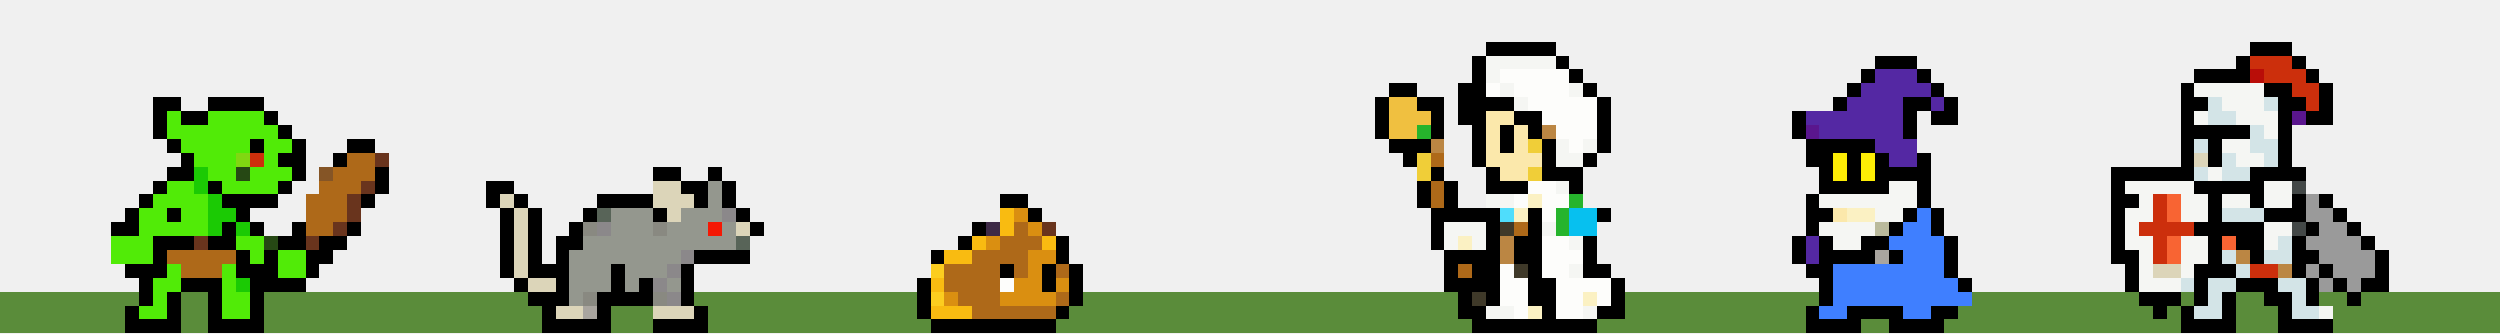
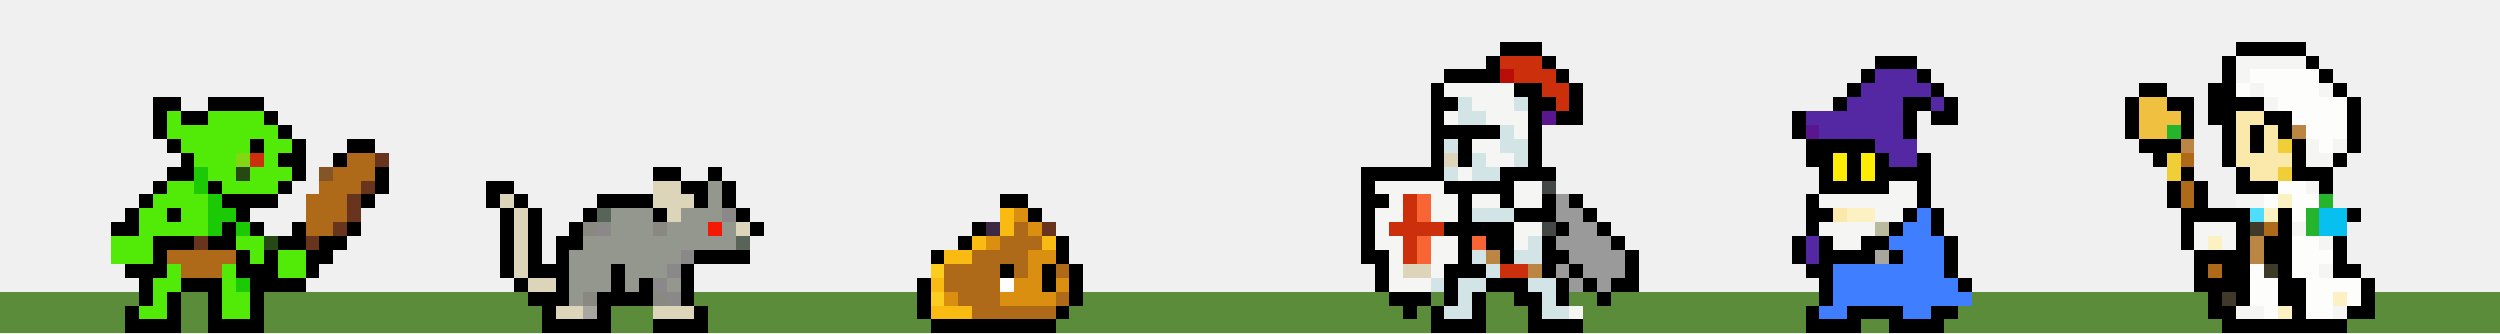
<svg xmlns="http://www.w3.org/2000/svg" viewBox="0 0 180 24" width="960" height="128" shape-rendering="crispEdges">
  <defs>
    <filter id="flash">
      <feFlood flood-color="#ffffff" />
      <feComposite operator="in" in2="SourceAlpha" />
    </filter>
    <filter id="hit" color-interpolation-filters="sRGB">
      <feComponentTransfer>
        <feFuncR type="gamma" exponent="0.6" />
        <feFuncG type="gamma" exponent="0.6" />
        <feFuncB type="gamma" exponent="0.6" />
      </feComponentTransfer>
    </filter>
    <g id="a0">
      <path fill="#000000" d="M5 7h2v1h-2zM9 7h4v1h-4zM5 8h1v1h-1zM7 8h2v1h-2zM13 8h1v1h-1zM5 9h1v1h-1zM14 9h1v1h-1zM6 10h1v1h-1zM12 10h1v1h-1zM15 10h1v1h-1zM19 10h2v1h-2zM7 11h1v1h-1zM14 11h2v1h-2zM18 11h1v1h-1zM6 12h2v1h-2zM15 12h1v1h-1zM21 12h1v1h-1zM5 13h1v1h-1zM9 13h1v1h-1zM14 13h1v1h-1zM21 13h1v1h-1zM4 14h1v1h-1zM10 14h4v1h-4zM20 14h1v1h-1zM3 15h1v1h-1zM6 15h1v1h-1zM11 15h1v1h-1zM2 16h2v1h-2zM10 16h1v1h-1zM12 16h1v1h-1zM15 16h1v1h-1zM19 16h1v1h-1zM5 17h3v1h-3zM9 17h2v1h-2zM14 17h2v1h-2zM17 17h2v1h-2zM5 18h1v1h-1zM11 18h1v1h-1zM13 18h1v1h-1zM16 18h2v1h-2zM3 19h3v1h-3zM11 19h3v1h-3zM16 19h1v1h-1zM4 20h1v1h-1zM7 20h3v1h-3zM12 20h4v1h-4zM4 21h1v1h-1zM6 21h1v1h-1zM9 21h1v1h-1zM12 21h1v1h-1zM3 22h1v1h-1zM6 22h1v1h-1zM9 22h1v1h-1zM12 22h1v1h-1zM3 23h4v1h-4zM9 23h4v1h-4z" />
      <path fill="#1bca04" d="M8 12h1v1h-1zM8 13h1v1h-1zM9 14h1v1h-1zM9 15h2v1h-2zM9 16h1v1h-1zM11 16h1v1h-1zM11 20h1v1h-1z" />
      <path fill="#264814" d="M11 12h1v1h-1zM13 17h1v1h-1z" />
      <path fill="#51eb07" d="M6 8h1v1h-1zM9 8h4v1h-4zM6 9h8v1h-8zM7 10h5v1h-5zM13 10h2v1h-2zM8 11h3v1h-3zM13 11h1v1h-1zM9 12h2v1h-2zM12 12h3v1h-3zM6 13h2v1h-2zM10 13h4v1h-4zM5 14h4v1h-4zM4 15h2v1h-2zM7 15h2v1h-2zM4 16h5v1h-5zM2 17h3v1h-3zM11 17h2v1h-2zM2 18h3v1h-3zM12 18h1v1h-1zM14 18h2v1h-2zM6 19h1v1h-1zM10 19h1v1h-1zM14 19h2v1h-2zM5 20h2v1h-2zM10 20h1v1h-1zM5 21h1v1h-1zM10 21h2v1h-2zM4 22h2v1h-2zM10 22h2v1h-2z" />
      <path fill="#69341d" d="M21 11h1v1h-1zM20 13h1v1h-1zM19 14h1v1h-1zM19 15h1v1h-1zM18 16h1v1h-1zM8 17h1v1h-1zM16 17h1v1h-1z" />
      <path fill="#81d712" d="M11 11h1v1h-1z" />
      <path fill="#855526" d="M17 12h1v1h-1z" />
      <path fill="#ae6919" d="M19 11h2v1h-2zM18 12h3v1h-3zM17 13h3v1h-3zM16 14h3v1h-3zM16 15h3v1h-3zM16 16h2v1h-2zM6 18h5v1h-5zM7 19h3v1h-3z" />
      <path fill="#cc2f0c" d="M12 11h1v1h-1z" />
    </g>
    <clipPath id="a0u">
      <rect x="0" y="0" width="24" height="15" />
    </clipPath>
    <clipPath id="a0l">
      <rect x="0" y="16" width="24" height="8" />
    </clipPath>
    <clipPath id="a0h0">
      <rect x="0" y="7" width="24" height="9" />
    </clipPath>
    <clipPath id="a0h1">
      <rect x="0" y="16" width="24" height="8" />
    </clipPath>
    <g id="a1">
      <path fill="#000000" d="M14 12h2v1h-2zM18 12h1v1h-1zM2 13h2v1h-2zM16 13h2v1h-2zM19 13h1v1h-1zM2 14h1v1h-1zM4 14h1v1h-1zM10 14h4v1h-4zM17 14h1v1h-1zM19 14h1v1h-1zM3 15h1v1h-1zM5 15h1v1h-1zM9 15h1v1h-1zM14 15h1v1h-1zM20 15h1v1h-1zM3 16h1v1h-1zM5 16h1v1h-1zM8 16h1v1h-1zM21 16h1v1h-1zM3 17h1v1h-1zM5 17h1v1h-1zM7 17h2v1h-2zM3 18h1v1h-1zM5 18h1v1h-1zM7 18h1v1h-1zM17 18h4v1h-4zM3 19h1v1h-1zM5 19h3v1h-3zM11 19h1v1h-1zM16 19h1v1h-1zM4 20h1v1h-1zM7 20h1v1h-1zM11 20h1v1h-1zM13 20h1v1h-1zM16 20h1v1h-1zM5 21h3v1h-3zM10 21h4v1h-4zM16 21h1v1h-1zM6 22h1v1h-1zM10 22h1v1h-1zM17 22h1v1h-1zM6 23h5v1h-5zM14 23h4v1h-4z" />
      <path fill="#586458" d="M10 15h1v1h-1zM20 17h1v1h-1z" />
      <path fill="#898981" d="M9 16h1v1h-1zM14 16h1v1h-1zM9 21h1v1h-1zM14 21h1v1h-1z" />
      <path fill="#8b888a" d="M19 15h1v1h-1zM10 16h1v1h-1zM16 18h1v1h-1zM15 19h1v1h-1zM14 20h1v1h-1zM15 21h1v1h-1z" />
      <path fill="#94978e" d="M18 13h1v1h-1zM18 14h1v1h-1zM11 15h3v1h-3zM16 15h3v1h-3zM11 16h3v1h-3zM15 16h3v1h-3zM19 16h1v1h-1zM9 17h11v1h-11zM8 18h8v1h-8zM8 19h3v1h-3zM12 19h3v1h-3zM8 20h3v1h-3zM12 20h1v1h-1zM15 20h1v1h-1zM8 21h1v1h-1z" />
      <path fill="#a9a59f" d="M9 22h1v1h-1z" />
      <path fill="#dcd5b9" d="M14 13h2v1h-2zM3 14h1v1h-1zM14 14h3v1h-3zM4 15h1v1h-1zM15 15h1v1h-1zM4 16h1v1h-1zM20 16h1v1h-1zM4 17h1v1h-1zM4 18h1v1h-1zM4 19h1v1h-1zM5 20h2v1h-2zM7 22h2v1h-2zM14 22h3v1h-3z" />
      <path fill="#f51804" d="M18 16h1v1h-1z" />
    </g>
    <clipPath id="a1u">
      <rect x="0" y="0" width="24" height="18" />
    </clipPath>
    <clipPath id="a1l">
      <rect x="0" y="19" width="24" height="5" />
    </clipPath>
    <g id="a2">
      <path fill="#000000" d="M12 14h2v1h-2zM14 15h1v1h-1zM10 16h1v1h-1zM9 17h1v1h-1zM16 17h1v1h-1zM7 18h1v1h-1zM16 18h1v1h-1zM12 19h1v1h-1zM15 19h1v1h-1zM17 19h1v1h-1zM6 20h1v1h-1zM15 20h1v1h-1zM17 20h1v1h-1zM6 21h1v1h-1zM17 21h1v1h-1zM6 22h1v1h-1zM16 22h1v1h-1zM7 23h9v1h-9z" />
      <path fill="#3d2946" d="M11 16h1v1h-1z" />
      <path fill="#69341d" d="M15 16h1v1h-1z" />
      <path fill="#ae6919" d="M13 16h1v1h-1zM12 17h3v1h-3zM10 18h4v1h-4zM8 19h4v1h-4zM13 19h1v1h-1zM16 19h1v1h-1zM8 20h4v1h-4zM9 21h3v1h-3zM16 21h1v1h-1zM10 22h6v1h-6z" />
      <path fill="#da8f11" d="M13 15h1v1h-1zM14 16h1v1h-1zM11 17h1v1h-1zM14 18h2v1h-2zM14 19h1v1h-1zM13 20h2v1h-2zM16 20h1v1h-1zM8 21h1v1h-1zM12 21h4v1h-4z" />
      <path fill="#f9bb11" d="M12 15h1v1h-1zM12 16h1v1h-1zM10 17h1v1h-1zM15 17h1v1h-1zM8 18h2v1h-2zM7 20h1v1h-1zM7 22h3v1h-3z" />
      <path fill="#fccd1f" d="M7 19h1v1h-1zM7 21h1v1h-1z" />
      <path fill="#fdfdfb" d="M12 20h1v1h-1z" />
    </g>
    <clipPath id="a2u">
      <rect x="0" y="0" width="24" height="19" />
    </clipPath>
    <clipPath id="a2l">
      <rect x="0" y="20" width="24" height="4" />
    </clipPath>
    <g id="a3">
      <path fill="#000000" d="M9 3h3v1h-3zM8 4h1v1h-1zM12 4h1v1h-1zM7 5h1v1h-1zM12 5h4v1h-4zM6 6h1v1h-1zM9 6h2v1h-2zM16 6h1v1h-1zM6 7h1v1h-1zM8 7h2v1h-2zM15 7h2v1h-2zM6 8h2v1h-2zM9 8h1v1h-1zM16 8h1v1h-1zM9 9h1v1h-1zM12 9h5v1h-5zM9 10h1v1h-1zM14 10h1v1h-1zM16 10h1v1h-1zM9 11h1v1h-1zM14 11h1v1h-1zM16 11h1v1h-1zM8 12h4v1h-4zM16 12h6v1h-6zM11 13h5v1h-5zM21 13h1v1h-1zM6 14h1v1h-1zM8 14h1v1h-1zM11 14h1v1h-1zM14 14h1v1h-1zM20 14h2v1h-2zM5 15h1v1h-1zM8 15h3v1h-3zM14 15h1v1h-1zM21 15h1v1h-1zM4 16h1v1h-1zM7 16h1v1h-1zM11 16h5v1h-5zM21 16h1v1h-1zM3 17h1v1h-1zM8 17h1v1h-1zM11 17h2v1h-2zM14 17h1v1h-1zM21 17h1v1h-1zM2 18h1v1h-1zM7 18h2v1h-2zM11 18h1v1h-1zM14 18h1v1h-1zM20 18h2v1h-2zM2 19h1v1h-1zM6 19h1v1h-1zM8 19h1v1h-1zM13 19h3v1h-3zM20 19h1v1h-1zM2 20h2v1h-2zM5 20h1v1h-1zM7 20h1v1h-1zM10 20h3v1h-3zM15 20h1v1h-1zM20 20h1v1h-1zM4 21h1v1h-1zM7 21h1v1h-1zM9 21h2v1h-2zM13 21h1v1h-1zM15 21h1v1h-1zM17 21h3v1h-3zM9 22h1v1h-1zM13 22h1v1h-1zM16 22h1v1h-1zM18 22h1v1h-1zM6 23h4v1h-4zM13 23h4v1h-4z" />
      <path fill="#434847" d="M8 13h1v1h-1zM8 16h1v1h-1z" />
      <path fill="#5a168e" d="M8 8h1v1h-1z" />
      <path fill="#b90d08" d="M11 5h1v1h-1z" />
      <path fill="#bb8643" d="M12 18h1v1h-1zM9 19h1v1h-1z" />
      <path fill="#cc2f0c" d="M9 4h3v1h-3zM8 5h3v1h-3zM7 6h2v1h-2zM7 7h1v1h-1zM18 14h1v1h-1zM18 15h1v1h-1zM16 16h4v1h-4zM18 17h1v1h-1zM18 18h1v1h-1zM10 19h2v1h-2z" />
      <path fill="#d3e4e7" d="M10 7h1v1h-1zM14 7h1v1h-1zM13 8h2v1h-2zM11 9h1v1h-1zM10 10h2v1h-2zM15 10h1v1h-1zM10 11h1v1h-1zM13 11h1v1h-1zM12 12h2v1h-2zM15 12h1v1h-1zM11 15h3v1h-3zM9 17h1v1h-1zM9 18h2v1h-2zM13 18h1v1h-1zM12 19h1v1h-1zM8 20h2v1h-2zM13 20h2v1h-2zM16 20h1v1h-1zM8 21h1v1h-1zM14 21h1v1h-1zM7 22h2v1h-2zM14 22h2v1h-2z" />
      <path fill="#dcd5b9" d="M15 11h1v1h-1zM17 19h2v1h-2z" />
      <path fill="currentColor" d="M7 14h1v1h-1zM6 15h2v1h-2zM5 16h2v1h-2zM4 17h4v1h-4zM3 18h4v1h-4zM3 19h3v1h-3zM7 19h1v1h-1zM4 20h1v1h-1zM6 20h1v1h-1z" />
      <path fill="#f5f6f3" d="M11 6h5v1h-5zM11 7h3v1h-3zM10 8h3v1h-3zM15 8h1v1h-1zM10 9h1v1h-1zM12 10h2v1h-2zM11 11h2v1h-2zM14 12h1v1h-1zM9 13h2v1h-2zM16 13h5v1h-5zM9 14h2v1h-2zM12 14h2v1h-2zM15 14h2v1h-2zM19 14h1v1h-1zM15 15h2v1h-2zM19 15h2v1h-2zM9 16h2v1h-2zM20 16h1v1h-1zM10 17h1v1h-1zM15 17h2v1h-2zM19 17h2v1h-2zM15 18h2v1h-2zM19 18h1v1h-1zM16 19h1v1h-1zM19 19h1v1h-1zM17 20h3v1h-3zM6 22h1v1h-1z" />
      <path fill="#f86433" d="M17 14h1v1h-1zM17 15h1v1h-1zM13 17h1v1h-1zM17 17h1v1h-1zM17 18h1v1h-1z" />
    </g>
    <clipPath id="a3u">
      <rect x="0" y="0" width="24" height="13" />
    </clipPath>
    <clipPath id="a3l">
      <rect x="0" y="14" width="24" height="10" />
    </clipPath>
    <g id="a4">
      <path fill="#000000" d="M11 0h2v1h-2zM10 1h1v1h-1zM12 1h1v1h-1zM9 2h1v1h-1zM12 2h1v1h-1zM8 3h1v1h-1zM11 3h1v1h-1zM7 4h1v1h-1zM10 4h2v1h-2zM10 5h1v1h-1zM12 5h1v1h-1zM4 6h3v1h-3zM9 6h1v1h-1zM12 6h1v1h-1zM3 7h3v1h-3zM7 7h2v1h-2zM10 7h7v1h-7zM4 8h2v1h-2zM7 8h1v1h-1zM9 8h2v1h-2zM15 8h2v1h-2zM3 9h1v1h-1zM6 9h3v1h-3zM10 9h1v1h-1zM16 9h1v1h-1zM3 10h1v1h-1zM6 10h3v1h-3zM10 10h1v1h-1zM13 10h4v1h-4zM3 11h3v1h-3zM8 11h3v1h-3zM13 11h4v1h-4zM7 12h1v1h-1zM9 12h1v1h-1zM11 12h1v1h-1zM15 12h2v1h-2zM7 13h2v1h-2zM11 13h2v1h-2zM15 13h5v1h-5zM8 14h2v1h-2zM11 14h4v1h-4zM19 14h1v1h-1zM9 15h2v1h-2zM14 15h1v1h-1zM19 15h1v1h-1zM7 16h1v1h-1zM9 16h3v1h-3zM14 16h1v1h-1zM19 16h1v1h-1zM6 17h1v1h-1zM9 17h1v1h-1zM11 17h4v1h-4zM19 17h1v1h-1zM9 18h1v1h-1zM13 18h2v1h-2zM19 18h1v1h-1zM4 19h2v1h-2zM8 19h3v1h-3zM12 19h2v1h-2zM15 19h1v1h-1zM19 19h1v1h-1zM4 20h1v1h-1zM7 20h2v1h-2zM11 20h1v1h-1zM13 20h3v1h-3zM18 20h1v1h-1zM5 21h1v1h-1zM7 21h1v1h-1zM11 21h3v1h-3zM15 21h3v1h-3zM5 22h3v1h-3zM10 22h2v1h-2zM14 22h1v1h-1zM16 22h1v1h-1zM7 23h4v1h-4zM14 23h4v1h-4z" />
      <path fill="#3d2946" d="M7 17h1v1h-1zM6 18h1v1h-1zM4 21h1v1h-1z" />
      <path fill="#586458" d="M8 6h1v1h-1zM6 7h1v1h-1zM5 10h1v1h-1zM6 11h1v1h-1z" />
      <path fill="#77338a" d="M6 5h1v1h-1zM6 12h1v1h-1z" />
      <path fill="#855526" d="M9 9h1v1h-1zM9 10h1v1h-1z" />
      <path fill="#94978e" d="M14 19h1v1h-1z" />
      <path fill="#9f1b7a" d="M5 18h1v1h-1z" />
      <path fill="#c7cac0" d="M10 2h1v1h-1zM10 18h1v1h-1z" />
      <path fill="#cc2f0c" d="M11 5h1v1h-1zM11 6h1v1h-1zM9 7h1v1h-1zM8 8h1v1h-1zM16 16h2v1h-2zM17 19h1v1h-1zM12 20h1v1h-1z" />
      <path fill="#d3e4e7" d="M4 10h1v1h-1zM13 16h1v1h-1zM12 18h1v1h-1z" />
      <path fill="currentColor" d="M8 15h1v1h-1zM8 16h1v1h-1zM8 17h1v1h-1zM7 18h2v1h-2zM6 19h2v1h-2zM5 20h2v1h-2zM6 21h1v1h-1z" />
      <path fill="#f5f6f3" d="M11 1h1v1h-1zM11 2h1v1h-1zM9 3h2v1h-2zM8 4h2v1h-2zM7 5h3v1h-3zM7 6h1v1h-1zM11 8h4v1h-4zM4 9h2v1h-2zM11 9h5v1h-5zM11 10h2v1h-2zM7 11h1v1h-1zM11 11h2v1h-2zM8 12h1v1h-1zM10 12h1v1h-1zM12 12h3v1h-3zM9 13h2v1h-2zM13 13h2v1h-2zM10 14h1v1h-1zM15 14h4v1h-4zM11 15h3v1h-3zM15 15h2v1h-2zM18 15h1v1h-1zM12 16h1v1h-1zM15 16h1v1h-1zM10 17h1v1h-1zM15 17h2v1h-2zM18 17h1v1h-1zM11 18h1v1h-1zM15 18h2v1h-2zM18 18h1v1h-1zM11 19h1v1h-1zM16 19h1v1h-1zM18 19h1v1h-1zM9 20h2v1h-2zM16 20h2v1h-2zM8 21h3v1h-3zM14 21h1v1h-1zM8 22h2v1h-2zM15 22h1v1h-1z" />
      <path fill="#f7450a" d="M10 6h1v1h-1zM17 15h1v1h-1zM18 16h1v1h-1zM17 17h1v1h-1zM17 18h1v1h-1z" />
      <path fill="#f9e519" d="M6 8h1v1h-1z" />
    </g>
    <g id="a5">
      <path fill="#000000" d="M7 4h3v1h-3zM10 5h1v1h-1zM5 6h1v1h-1zM10 6h3v1h-3zM4 7h1v1h-1zM7 7h2v1h-2zM10 7h2v1h-2zM22 7h2v1h-2zM4 8h1v1h-1zM7 8h1v1h-1zM13 8h2v1h-2zM21 8h1v1h-1zM23 8h1v1h-1zM4 9h2v1h-2zM7 9h1v1h-1zM14 9h1v1h-1zM20 9h1v1h-1zM23 9h1v1h-1zM7 10h1v1h-1zM10 10h5v1h-5zM19 10h1v1h-1zM22 10h1v1h-1zM7 11h1v1h-1zM12 11h1v1h-1zM14 11h1v1h-1zM18 11h1v1h-1zM21 11h1v1h-1zM7 12h1v1h-1zM12 12h1v1h-1zM14 12h4v1h-4zM20 12h1v1h-1zM6 13h3v1h-3zM14 13h2v1h-2zM17 13h1v1h-1zM19 13h1v1h-1zM5 14h2v1h-2zM9 14h5v1h-5zM15 14h2v1h-2zM18 14h1v1h-1zM4 15h1v1h-1zM6 15h1v1h-1zM12 15h1v1h-1zM15 15h1v1h-1zM17 15h1v1h-1zM3 16h1v1h-1zM6 16h1v1h-1zM12 16h1v1h-1zM15 16h4v1h-4zM2 17h1v1h-1zM6 17h1v1h-1zM12 17h1v1h-1zM15 17h1v1h-1zM1 18h1v1h-1zM5 18h2v1h-2zM12 18h3v1h-3zM0 19h1v1h-1zM4 19h1v1h-1zM6 19h1v1h-1zM12 19h2v1h-2zM0 20h1v1h-1zM3 20h1v1h-1zM5 20h3v1h-3zM11 20h1v1h-1zM13 20h1v1h-1zM0 21h1v1h-1zM4 21h1v1h-1zM7 21h2v1h-2zM10 21h1v1h-1zM14 21h1v1h-1zM0 22h3v1h-3zM4 22h1v1h-1zM6 22h4v1h-4zM11 22h1v1h-1zM14 22h1v1h-1zM3 23h4v1h-4zM11 23h5v1h-5z" />
      <path fill="#586458" d="M16 15h1v1h-1z" />
      <path fill="#777975" d="M13 7h1v1h-1zM12 20h1v1h-1z" />
      <path fill="#a9a59f" d="M14 15h1v1h-1zM11 21h1v1h-1z" />
      <path fill="#b90d08" d="M6 5h1v1h-1z" />
      <path fill="#cc2f0c" d="M7 5h3v1h-3zM6 6h4v1h-4zM5 7h2v1h-2zM5 8h2v1h-2zM9 15h1v1h-1zM9 16h1v1h-1zM7 17h4v1h-4zM9 18h1v1h-1zM9 19h1v1h-1z" />
      <path fill="#d3e4e7" d="M8 8h1v1h-1zM11 9h2v1h-2zM22 9h1v1h-1zM21 10h1v1h-1zM8 11h2v1h-2zM20 11h1v1h-1zM8 12h3v1h-3zM19 12h1v1h-1zM9 13h5v1h-5zM18 13h1v1h-1zM7 16h2v1h-2zM13 16h2v1h-2zM13 17h2v1h-2zM5 21h2v1h-2zM12 21h1v1h-1zM5 22h1v1h-1zM12 22h1v1h-1z" />
      <path fill="#f3cc11" d="M17 14h1v1h-1z" />
      <path fill="currentColor" d="M5 15h1v1h-1zM4 16h2v1h-2zM3 17h3v1h-3zM2 18h3v1h-3zM1 19h3v1h-3zM5 19h1v1h-1zM1 20h2v1h-2zM4 20h1v1h-1zM1 21h3v1h-3z" />
      <path fill="#f5f6f3" d="M9 7h1v1h-1zM12 7h1v1h-1zM9 8h4v1h-4zM22 8h1v1h-1zM8 9h3v1h-3zM13 9h1v1h-1zM21 9h1v1h-1zM8 10h2v1h-2zM20 10h1v1h-1zM10 11h2v1h-2zM19 11h1v1h-1zM11 12h1v1h-1zM18 12h1v1h-1zM7 14h2v1h-2zM7 15h2v1h-2zM10 15h2v1h-2zM13 15h1v1h-1zM10 16h2v1h-2zM11 17h1v1h-1zM7 18h2v1h-2zM10 18h2v1h-2zM7 19h2v1h-2zM10 19h2v1h-2zM8 20h3v1h-3zM9 21h1v1h-1zM13 21h1v1h-1zM13 22h1v1h-1z" />
      <path fill="#f9bb11" d="M16 13h1v1h-1zM18 15h1v1h-1z" />
      <path fill="#fbf1c3" d="M13 11h1v1h-1zM13 12h1v1h-1z" />
    </g>
    <g id="a6">
      <path fill="#000000" d="M9 4h3v1h-3zM8 5h1v1h-1zM12 5h1v1h-1zM7 6h1v1h-1zM7 7h1v1h-1zM9 7h6v1h-6zM7 8h4v1h-4zM15 8h1v1h-1zM7 9h2v1h-2zM9 10h1v1h-1zM15 10h2v1h-2zM9 11h1v1h-1zM12 11h4v1h-4zM7 12h4v1h-4zM14 12h2v1h-2zM5 13h3v1h-3zM11 13h1v1h-1zM14 13h2v1h-2zM4 14h1v1h-1zM7 14h1v1h-1zM11 14h1v1h-1zM15 14h1v1h-1zM1 15h3v1h-3zM7 15h2v1h-2zM11 15h1v1h-1zM13 15h4v1h-4zM0 16h1v1h-1zM6 16h5v1h-5zM14 16h2v1h-2zM0 17h1v1h-1zM5 17h2v1h-2zM11 17h1v1h-1zM15 17h2v1h-2zM0 18h1v1h-1zM4 18h3v1h-3zM11 18h4v1h-4zM18 18h1v1h-1zM0 19h7v1h-7zM9 19h2v1h-2zM12 19h5v1h-5zM20 19h1v1h-1zM4 20h2v1h-2zM7 20h8v1h-8zM16 20h2v1h-2zM21 20h2v1h-2zM3 21h2v1h-2zM7 21h1v1h-1zM10 21h2v1h-2zM13 21h1v1h-1zM18 21h1v1h-1zM23 21h1v1h-1zM3 22h1v1h-1zM6 22h2v1h-2zM11 22h1v1h-1zM13 22h1v1h-1zM19 22h1v1h-1zM23 22h1v1h-1zM3 23h4v1h-4zM11 23h4v1h-4zM20 23h4v1h-4z" />
      <path fill="#3d2946" d="M9 9h1v1h-1zM17 17h1v1h-1z" />
      <path fill="#434847" d="M11 19h1v1h-1z" />
      <path fill="#595547" d="M10 10h1v1h-1zM12 15h1v1h-1z" />
      <path fill="#a0a5a9" d="M7 17h1v1h-1zM14 17h1v1h-1zM16 18h1v1h-1z" />
      <path fill="#b90d08" d="M8 6h1v1h-1zM12 6h1v1h-1z" />
      <path fill="#cc2f0c" d="M11 5h1v1h-1zM9 6h1v1h-1zM8 7h1v1h-1z" />
      <path fill="#cec027" d="M16 16h1v1h-1z" />
      <path fill="#d8d7cb" d="M10 18h1v1h-1z" />
      <path fill="currentColor" d="M5 14h2v1h-2zM4 15h3v1h-3zM1 16h5v1h-5zM1 17h4v1h-4zM1 18h3v1h-3z" />
      <path fill="#f5f6f3" d="M11 8h4v1h-4zM10 9h6v1h-6zM11 10h4v1h-4zM10 11h2v1h-2zM11 12h3v1h-3zM8 13h3v1h-3zM12 13h2v1h-2zM8 14h3v1h-3zM12 14h3v1h-3zM9 15h2v1h-2zM11 16h3v1h-3zM8 17h3v1h-3zM12 17h2v1h-2zM7 18h3v1h-3zM17 18h1v1h-1zM7 19h2v1h-2zM17 19h3v1h-3zM6 20h1v1h-1zM18 20h3v1h-3zM5 21h2v1h-2zM12 21h1v1h-1zM19 21h4v1h-4zM4 22h2v1h-2zM12 22h1v1h-1zM20 22h3v1h-3z" />
      <path fill="#f7450a" d="M9 5h2v1h-2zM10 6h2v1h-2z" />
      <path fill="#fded05" d="M15 18h1v1h-1z" />
    </g>
    <g id="a7">
      <path fill="#000000" d="M9 4h3v1h-3zM8 5h1v1h-1zM12 5h1v1h-1zM7 6h1v1h-1zM13 6h1v1h-1zM6 7h1v1h-1zM8 7h2v1h-2zM14 7h1v1h-1zM6 8h2v1h-2zM9 8h1v1h-1zM17 8h1v1h-1zM9 9h1v1h-1zM17 9h1v1h-1zM12 10h5v1h-5zM8 11h1v1h-1zM11 11h1v1h-1zM13 11h1v1h-1zM15 11h2v1h-2zM8 12h4v1h-4zM13 12h1v1h-1zM15 12h1v1h-1zM8 13h1v1h-1zM11 13h5v1h-5zM8 14h1v1h-1zM16 14h1v1h-1zM7 15h1v1h-1zM9 15h1v1h-1zM15 15h2v1h-2zM7 16h1v1h-1zM10 16h1v1h-1zM16 16h1v1h-1zM6 17h1v1h-1zM11 17h2v1h-2zM15 17h1v1h-1zM17 17h1v1h-1zM6 18h1v1h-1zM10 18h1v1h-1zM12 18h4v1h-4zM17 18h1v1h-1zM6 19h1v1h-1zM15 19h2v1h-2zM5 20h1v1h-1zM15 20h1v1h-1zM15 21h1v1h-1zM6 22h2v1h-2zM10 22h4v1h-4zM16 22h1v1h-1zM7 23h4v1h-4zM13 23h4v1h-4z" />
      <path fill="#5428a3" d="M9 5h3v1h-3zM8 6h5v1h-5zM7 7h1v1h-1zM10 7h4v1h-4zM10 8h7v1h-7zM10 9h6v1h-6zM9 10h3v1h-3zM9 11h2v1h-2zM16 17h1v1h-1zM16 18h1v1h-1z" />
      <path fill="#5a168e" d="M16 9h1v1h-1z" />
      <path fill="currentColor" d="M8 15h1v1h-1zM8 16h2v1h-2zM7 17h4v1h-4zM7 18h3v1h-3zM7 19h8v1h-8zM6 20h9v1h-9zM5 21h10v1h-10zM8 22h2v1h-2zM14 22h2v1h-2z" />
      <path fill="#a9a59f" d="M11 18h1v1h-1z" />
      <path fill="#baba9c" d="M11 16h1v1h-1z" />
      <path fill="#f5f6f3" d="M9 13h2v1h-2zM9 14h7v1h-7zM10 15h2v1h-2zM12 16h4v1h-4zM13 17h2v1h-2z" />
      <path fill="#fbe8ab" d="M14 15h1v1h-1z" />
      <path fill="#fbf1c3" d="M12 15h2v1h-2z" />
      <path fill="#fded05" d="M12 11h1v1h-1zM14 11h1v1h-1zM12 12h1v1h-1zM14 12h1v1h-1z" />
    </g>
    <clipPath id="a7u">
      <rect x="0" y="0" width="24" height="14" />
    </clipPath>
    <clipPath id="a7l">
      <rect x="0" y="15" width="24" height="9" />
    </clipPath>
    <g id="a8">
      <path fill="#000000" d="M8 3h5v1h-5zM7 4h1v1h-1zM13 4h1v1h-1zM6 5h1v1h-1zM13 5h1v1h-1zM5 6h1v1h-1zM13 6h2v1h-2zM18 6h2v1h-2zM4 7h1v1h-1zM11 7h4v1h-4zM16 7h2v1h-2zM20 7h1v1h-1zM4 8h1v1h-1zM9 8h2v1h-2zM13 8h2v1h-2zM16 8h1v1h-1zM20 8h1v1h-1zM4 9h1v1h-1zM9 9h1v1h-1zM11 9h1v1h-1zM13 9h1v1h-1zM16 9h1v1h-1zM20 9h1v1h-1zM4 10h1v1h-1zM8 10h1v1h-1zM11 10h1v1h-1zM13 10h1v1h-1zM17 10h3v1h-3zM5 11h1v1h-1zM8 11h1v1h-1zM13 11h1v1h-1zM18 11h1v1h-1zM6 12h3v1h-3zM12 12h1v1h-1zM16 12h1v1h-1zM6 13h1v1h-1zM10 13h3v1h-3zM15 13h1v1h-1zM17 13h1v1h-1zM15 14h1v1h-1zM17 14h1v1h-1zM4 15h1v1h-1zM9 15h1v1h-1zM12 15h5v1h-5zM9 16h1v1h-1zM12 16h1v1h-1zM16 16h1v1h-1zM5 17h1v1h-1zM9 17h2v1h-2zM12 17h1v1h-1zM16 17h1v1h-1zM5 18h1v1h-1zM9 18h2v1h-2zM12 18h4v1h-4zM4 19h2v1h-2zM9 19h1v1h-1zM12 19h2v1h-2zM15 19h1v1h-1zM3 20h1v1h-1zM8 20h2v1h-2zM12 20h4v1h-4zM3 21h1v1h-1zM8 21h2v1h-2zM12 21h1v1h-1zM14 21h1v1h-1zM3 22h2v1h-2zM8 22h1v1h-1zM13 22h2v1h-2zM5 23h9v1h-9z" />
      <path fill="#07c0ef" d="M5 15h2v1h-2zM5 16h2v1h-2z" />
      <path fill="currentColor" d="M18 7h2v1h-2zM17 8h3v1h-3zM18 9h2v1h-2z" />
      <path fill="#26b42c" d="M17 9h1v1h-1zM6 14h1v1h-1zM7 15h1v1h-1zM7 16h1v1h-1z" />
      <path fill="#3f3929" d="M11 16h1v1h-1zM10 19h1v1h-1zM13 21h1v1h-1z" />
      <path fill="#4fddfc" d="M11 15h1v1h-1z" />
      <path fill="#ae6919" d="M16 11h1v1h-1zM16 13h1v1h-1zM16 14h1v1h-1zM10 16h1v1h-1zM14 19h1v1h-1z" />
      <path fill="#bb8643" d="M8 9h1v1h-1zM16 10h1v1h-1zM11 17h1v1h-1zM11 18h1v1h-1z" />
      <path fill="#f0ce38" d="M9 10h1v1h-1zM17 11h1v1h-1zM9 12h1v1h-1zM17 12h1v1h-1z" />
      <path fill="#f5f6f3" d="M8 4h5v1h-5zM12 5h1v1h-1zM6 6h1v1h-1zM11 6h1v1h-1zM10 7h1v1h-1zM5 10h1v1h-1zM7 10h1v1h-1zM6 11h2v1h-2zM7 13h1v1h-1zM11 14h2v1h-2zM8 16h1v1h-1zM13 16h3v1h-3zM6 17h1v1h-1zM13 17h1v1h-1zM15 17h1v1h-1zM6 19h1v1h-1zM5 22h1v1h-1zM11 22h2v1h-2z" />
      <path fill="#fbe8ab" d="M11 8h2v1h-2zM10 9h1v1h-1zM12 9h1v1h-1zM10 10h1v1h-1zM12 10h1v1h-1zM9 11h4v1h-4zM10 12h2v1h-2z" />
      <path fill="#fbf1c3" d="M9 14h1v1h-1zM10 15h1v1h-1zM14 17h1v1h-1zM5 21h1v1h-1zM9 22h1v1h-1z" />
      <path fill="#fdfdfb" d="M7 5h5v1h-5zM7 6h4v1h-4zM12 6h1v1h-1zM5 7h5v1h-5zM5 8h4v1h-4zM5 9h3v1h-3zM6 10h1v1h-1zM8 13h2v1h-2zM7 14h2v1h-2zM10 14h1v1h-1zM8 15h1v1h-1zM7 17h2v1h-2zM6 18h3v1h-3zM7 19h2v1h-2zM11 19h1v1h-1zM4 20h4v1h-4zM10 20h2v1h-2zM4 21h1v1h-1zM6 21h2v1h-2zM10 21h2v1h-2zM6 22h2v1h-2zM10 22h1v1h-1z" />
    </g>
    <clipPath id="a8u">
      <rect x="0" y="0" width="24" height="13" />
    </clipPath>
    <clipPath id="a8l">
      <rect x="0" y="14" width="24" height="10" />
    </clipPath>
  </defs>
  <rect x="0" y="21" width="180" height="3" fill="#5a8c3a" />
  <g transform="translate(6 0)">
    <g>
      <animate attributeName="visibility" values="visible;hidden" calcMode="discrete" begin="-10s" dur="1s" repeatCount="indefinite" />
      <set attributeName="visibility" to="hidden" begin="0.06s" dur="0.16s" />
      <use href="#a0" />
    </g>
    <g visibility="hidden">
      <animate attributeName="visibility" values="hidden;visible" calcMode="discrete" begin="-10s" dur="1s" repeatCount="indefinite" />
      <set attributeName="visibility" to="hidden" begin="0.06s" dur="0.16s" />
      <g>
        <use href="#a0" clip-path="url(#a0u)" transform="translate(0 1)" />
        <use href="#a0" clip-path="url(#a0l)" />
      </g>
    </g>
    <g visibility="hidden">
      <set attributeName="visibility" to="visible" begin="0.06s" dur="0.16s" />
      <g transform="translate(-1 0)" filter="url(#hit)">
        <use href="#a0" clip-path="url(#a0h0)" transform="translate(0 0)" />
        <use href="#a0" clip-path="url(#a0h1)" transform="translate(1 0)" />
      </g>
    </g>
    <g opacity="0">
      <animate attributeName="opacity" values="1;0" begin="0.06s" dur="0.1s" />
      <g transform="translate(-1 0)" filter="url(#flash)">
        <use href="#a0" clip-path="url(#a0h0)" transform="translate(0 0)" />
        <use href="#a0" clip-path="url(#a0h1)" transform="translate(1 0)" />
      </g>
    </g>
  </g>
  <g transform="translate(33 0)">
    <g>
      <animate attributeName="visibility" values="visible;hidden" calcMode="discrete" begin="-10s" dur="1s" repeatCount="indefinite" />
      <use href="#a1" />
    </g>
    <g visibility="hidden">
      <animate attributeName="visibility" values="hidden;visible" calcMode="discrete" begin="-10s" dur="1s" repeatCount="indefinite" />
      <g>
        <use href="#a1" clip-path="url(#a1u)" transform="translate(0 1)" />
        <use href="#a1" clip-path="url(#a1l)" />
      </g>
    </g>
  </g>
  <g transform="translate(60 0)">
    <g>
      <animate attributeName="visibility" values="visible;hidden" calcMode="discrete" begin="-10s" dur="1s" repeatCount="indefinite" />
      <use href="#a2" />
    </g>
    <g visibility="hidden">
      <animate attributeName="visibility" values="hidden;visible" calcMode="discrete" begin="-10s" dur="1s" repeatCount="indefinite" />
      <g>
        <use href="#a2" clip-path="url(#a2u)" transform="translate(0 1)" />
        <use href="#a2" clip-path="url(#a2l)" />
      </g>
    </g>
  </g>
-   <g transform="translate(150 0)">
+   <g transform="translate(96 0)">
    <animateTransform attributeName="transform" type="translate" additive="sum" values="0 0;-6 0;0 0" begin="-0.06s" dur="0.24s" />
    <g>
      <animate attributeName="visibility" values="visible;hidden" calcMode="discrete" begin="-10s" dur="1s" repeatCount="indefinite" />
      <set attributeName="visibility" to="hidden" begin="-0.2s" dur="0.26s" />
      <set attributeName="visibility" to="hidden" begin="0.06s" dur="0.12s" />
      <set attributeName="visibility" to="hidden" begin="0.18s" dur="0.12s" />
      <use href="#a3" transform="translate(24 0) scale(-1 1)" color="#9a9a9a" />
    </g>
    <g visibility="hidden">
      <animate attributeName="visibility" values="hidden;visible" calcMode="discrete" begin="-10s" dur="1s" repeatCount="indefinite" />
      <set attributeName="visibility" to="hidden" begin="-0.2s" dur="0.26s" />
      <set attributeName="visibility" to="hidden" begin="0.06s" dur="0.12s" />
      <set attributeName="visibility" to="hidden" begin="0.18s" dur="0.12s" />
      <g color="#9a9a9a">
        <use href="#a3" clip-path="url(#a3u)" transform="translate(0 1) translate(24 0) scale(-1 1)" />
        <use href="#a3" clip-path="url(#a3l)" transform="translate(24 0) scale(-1 1)" />
      </g>
    </g>
    <g visibility="hidden">
      <set attributeName="visibility" to="visible" begin="-0.2s" dur="0.26s" />
      <use href="#a4" transform="translate(24 0) scale(-1 1)" color="#9a9a9a" />
    </g>
    <g visibility="hidden">
      <set attributeName="visibility" to="visible" begin="0.06s" dur="0.12s" />
      <use href="#a5" transform="translate(24 0) scale(-1 1)" color="#9a9a9a" />
    </g>
    <g visibility="hidden">
      <set attributeName="visibility" to="visible" begin="0.18s" dur="0.12s" />
      <use href="#a6" transform="translate(24 0) scale(-1 1)" color="#9a9a9a" />
    </g>
  </g>
  <g transform="translate(123 0)">
    <g>
      <animate attributeName="visibility" values="visible;hidden" calcMode="discrete" begin="-10s" dur="1s" repeatCount="indefinite" />
      <use href="#a7" transform="translate(24 0) scale(-1 1)" color="#3f7fff" />
    </g>
    <g visibility="hidden">
      <animate attributeName="visibility" values="hidden;visible" calcMode="discrete" begin="-10s" dur="1s" repeatCount="indefinite" />
      <g color="#3f7fff">
        <use href="#a7" clip-path="url(#a7u)" transform="translate(0 1) translate(24 0) scale(-1 1)" />
        <use href="#a7" clip-path="url(#a7l)" transform="translate(24 0) scale(-1 1)" />
      </g>
    </g>
  </g>
-   <g transform="translate(96 0)">
+   <g transform="translate(150 0)">
    <g>
      <animate attributeName="visibility" values="visible;hidden" calcMode="discrete" begin="-10s" dur="1s" repeatCount="indefinite" />
      <use href="#a8" transform="translate(24 0) scale(-1 1)" color="#f0c040" />
    </g>
    <g visibility="hidden">
      <animate attributeName="visibility" values="hidden;visible" calcMode="discrete" begin="-10s" dur="1s" repeatCount="indefinite" />
      <g color="#f0c040">
        <use href="#a8" clip-path="url(#a8u)" transform="translate(0 1) translate(24 0) scale(-1 1)" />
        <use href="#a8" clip-path="url(#a8l)" transform="translate(24 0) scale(-1 1)" />
      </g>
    </g>
  </g>
  <text x="15" y="13" fill="#ffffff" font-family="monospace" font-size="12" font-weight="bold" opacity="0">
    <animate attributeName="opacity" values="1;1" begin="0.06s" dur="0.7s" />
    <animateTransform attributeName="transform" type="translate" values="0 0;0 -3" begin="0.06s" dur="0.7s" />9</text>
</svg>
